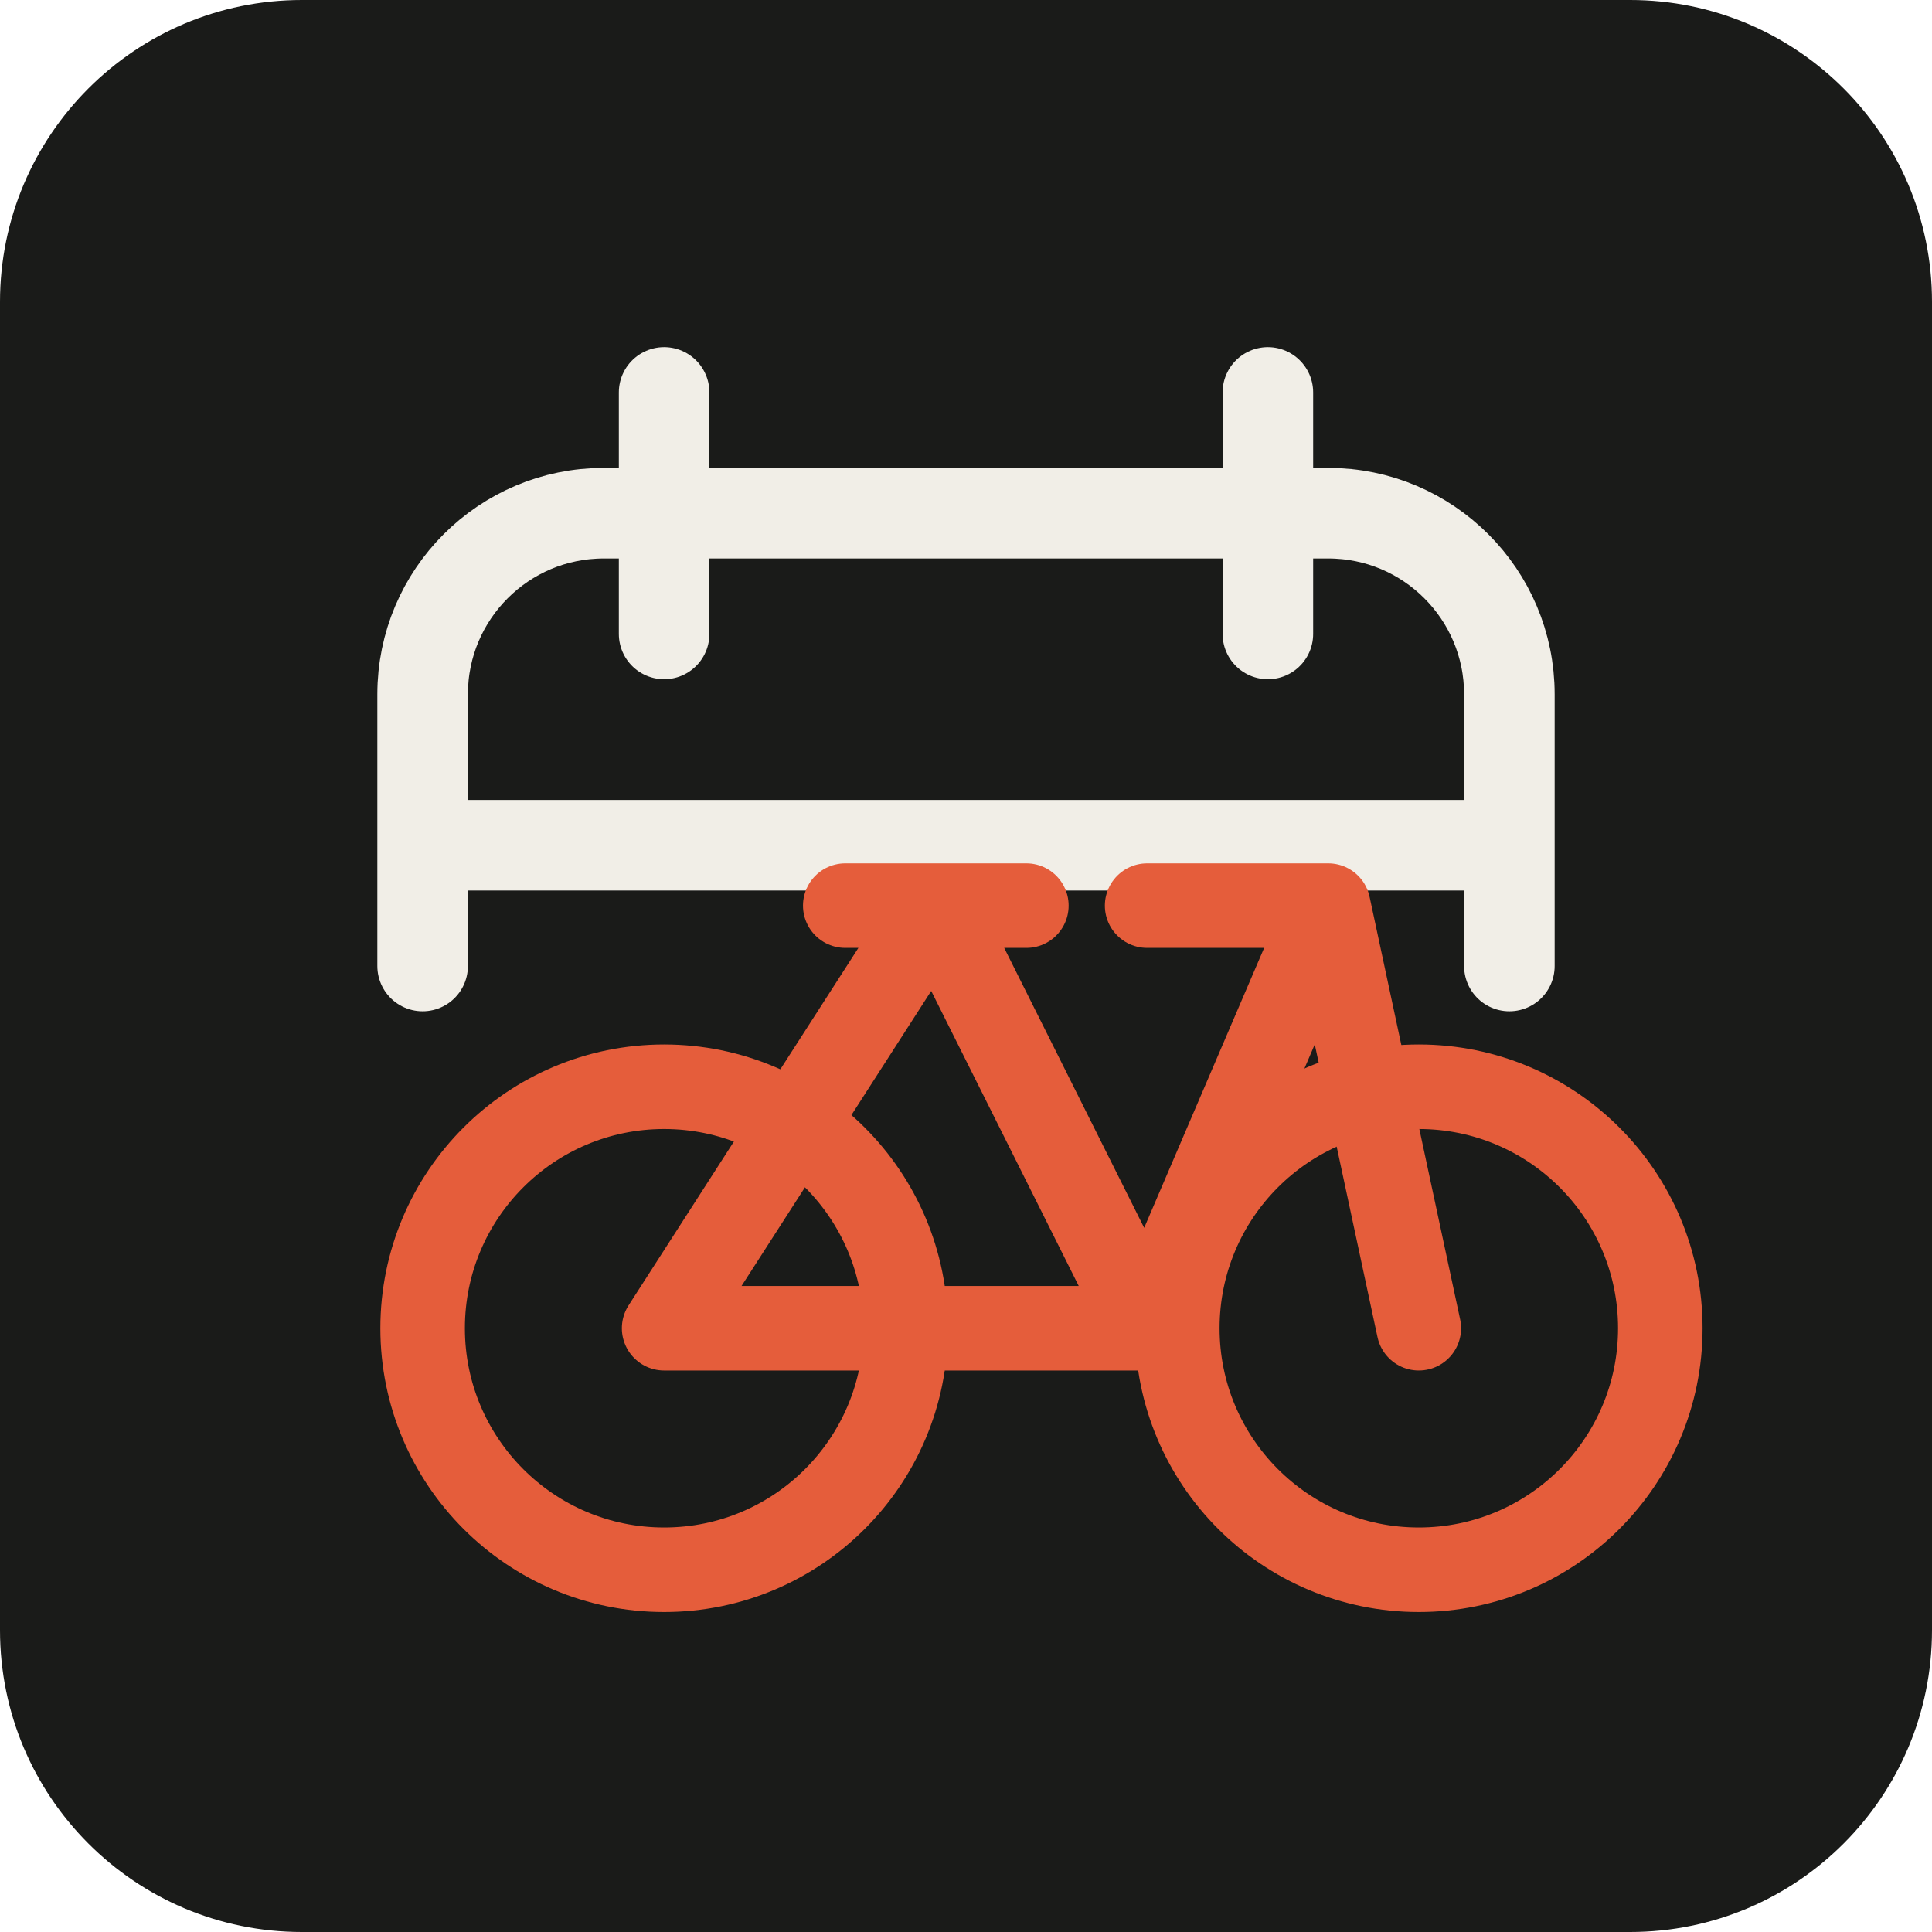
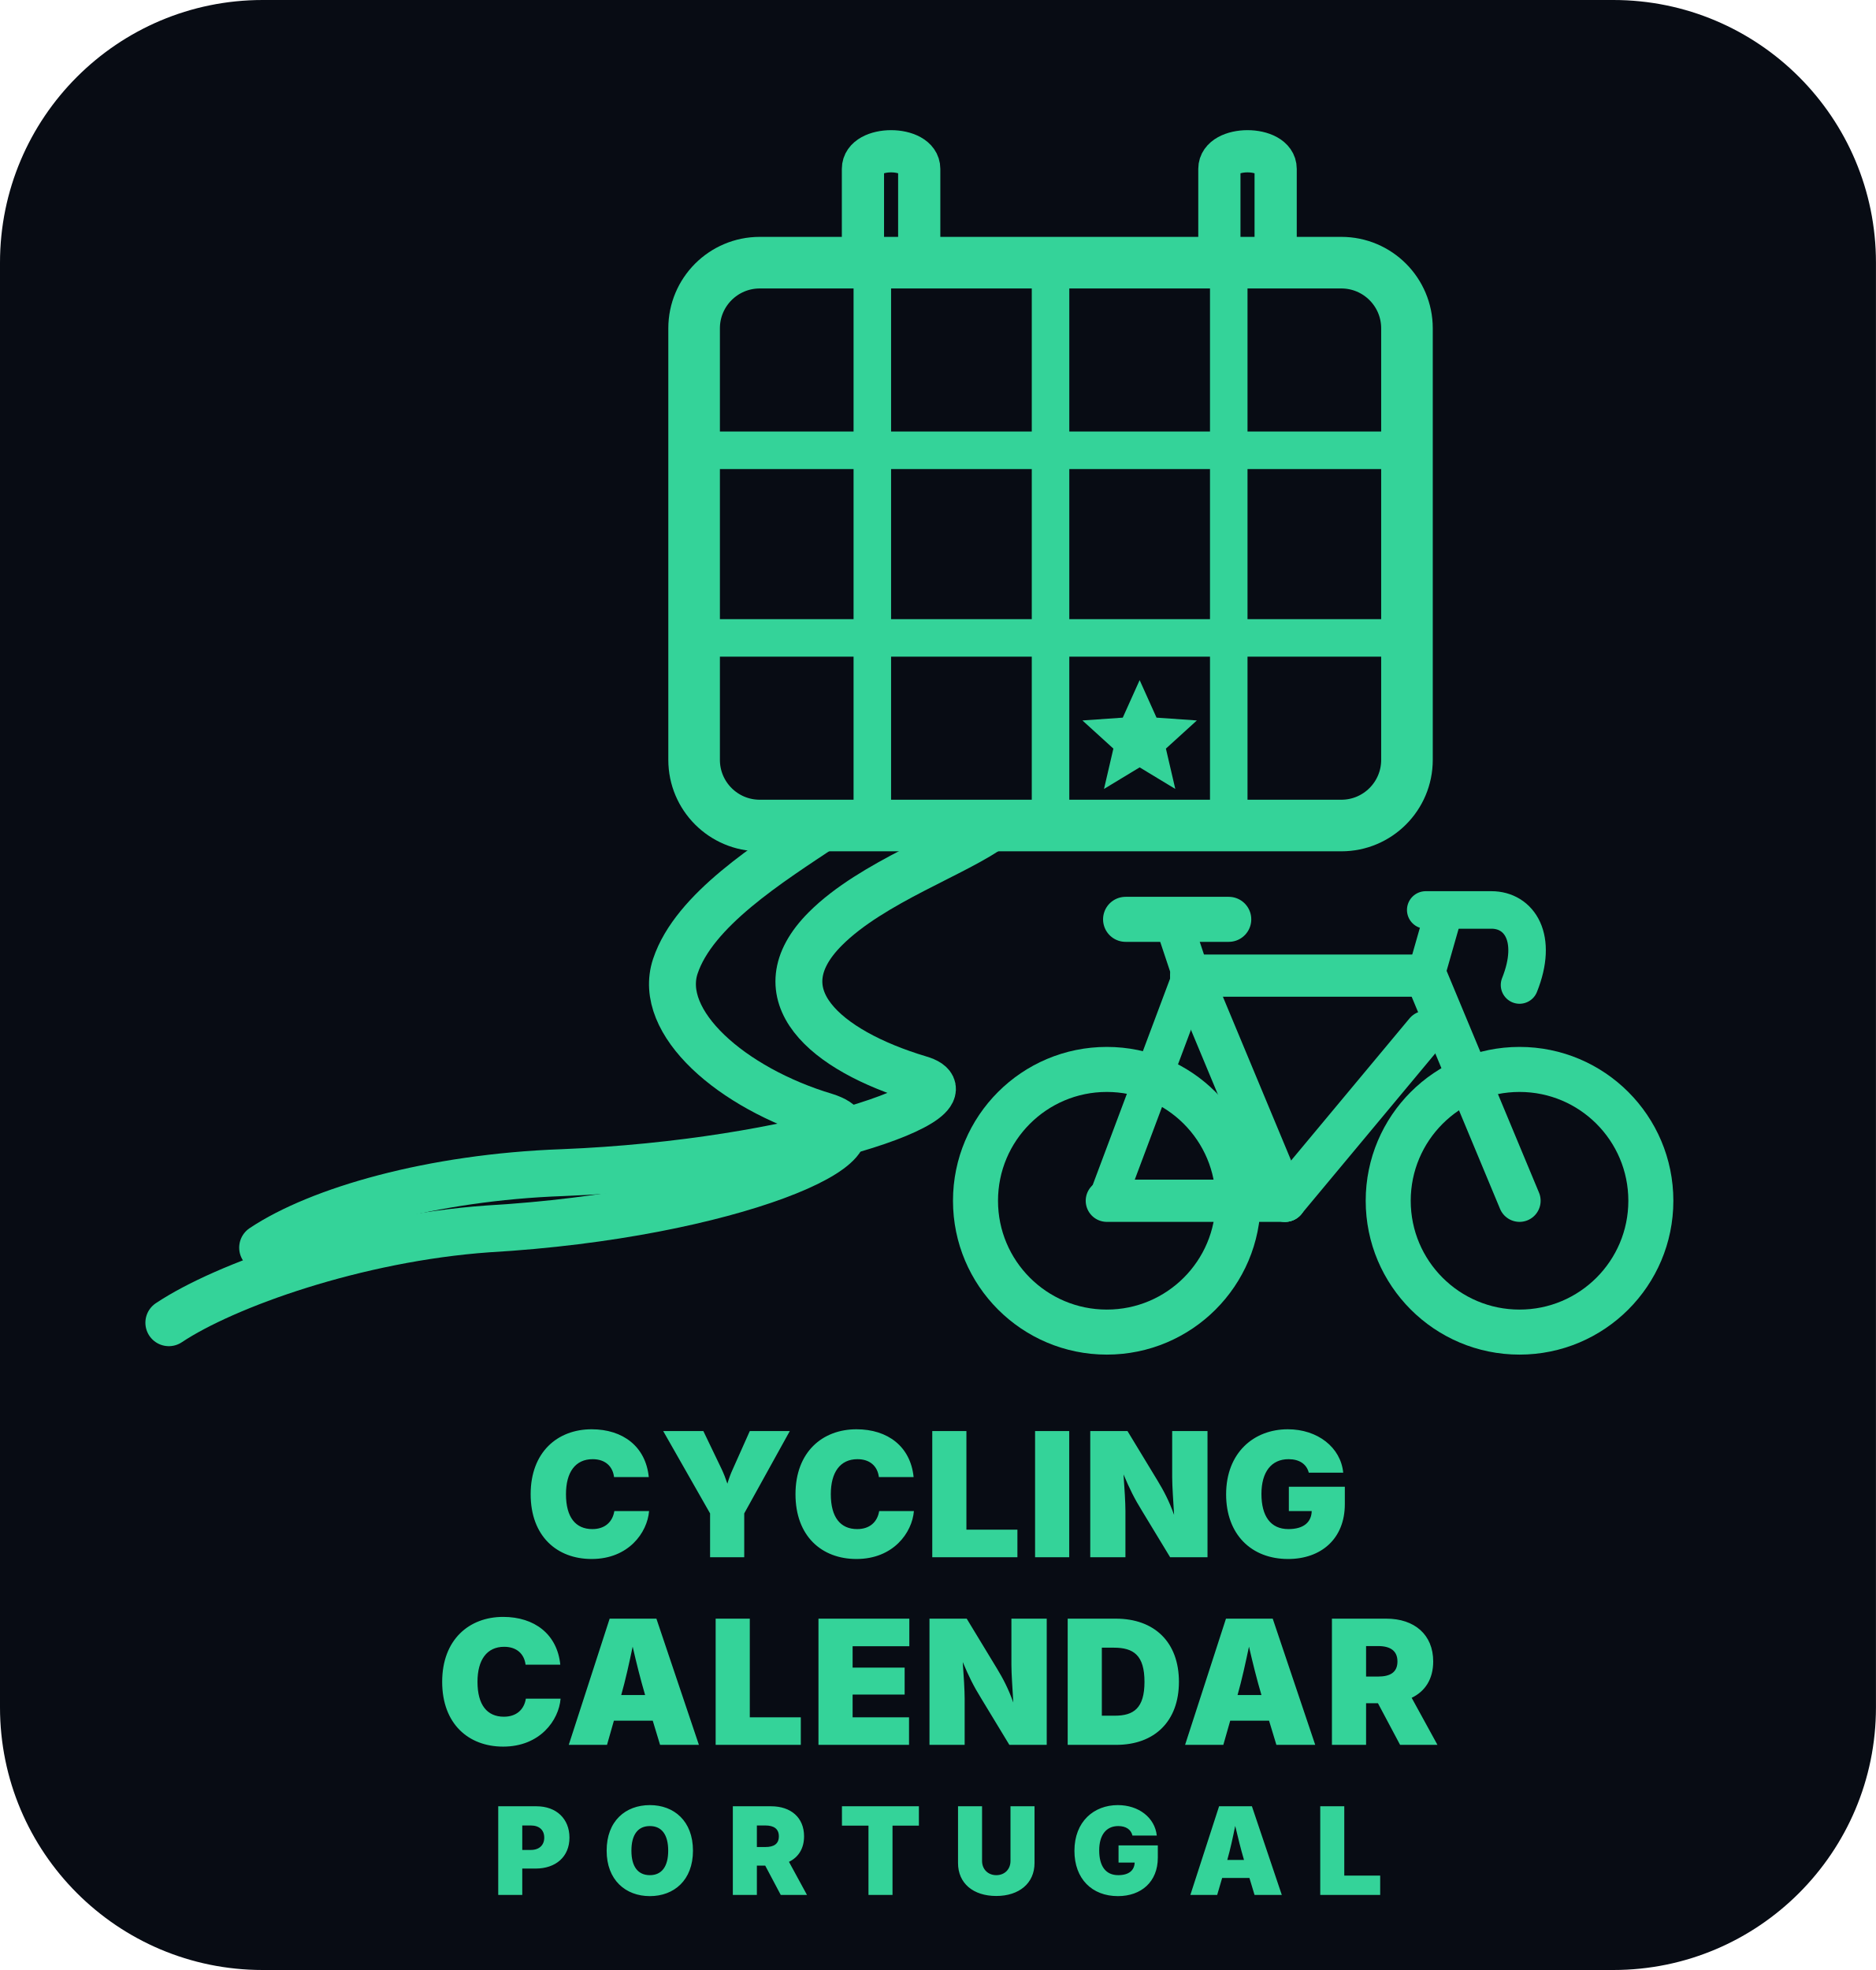
- <svg xmlns="http://www.w3.org/2000/svg" viewBox="0 0 64 64" width="64" height="64">
-   <rect width="64" height="64" rx="10" fill="#1a1b19" />
-   <g fill="none" stroke-linecap="round" stroke-linejoin="round">
-     <path d="M14 32V23a6 6 0 0 1 6-6h24a6 6 0 0 1 6 6v9M22 13v8m20-8v8M14 28h36" stroke="#f1eee7" stroke-width="3" />
-     <g stroke="#e55d3b" stroke-width="2.8">
-       <circle cx="22" cy="44" r="8" />
-       <circle cx="47" cy="44" r="8" />
-       <path d="m22 44 9-14 7 14H22m16 0 6-14h-6m6 0 3 14M28 30h6" />
-     </g>
+ <svg xmlns="http://www.w3.org/2000/svg" viewBox="0 0 200 210" width="200" height="210" fill="none">
+   <rect width="200" height="210" rx="28" fill="#080c14" />
+   <g stroke="#34d399" stroke-linecap="round" stroke-linejoin="round">
+     <rect x="74" y="28" width="76" height="60" rx="7" stroke-width="5.5" fill="none" />
+     <path d="M 92 28 V 18 C 92 15.5, 98 15.5, 98 18 V 28" stroke-width="4.5" />
+     <path d="M 130 28 V 18 C 130 15.5, 136 15.5, 136 18 V 28" stroke-width="4.5" />
+     <line x1="74" y1="48" x2="150" y2="48" stroke-width="4" />
+     <line x1="74" y1="68" x2="150" y2="68" stroke-width="4" />
+     <line x1="93" y1="28" x2="93" y2="88" stroke-width="4" />
+     <line x1="112" y1="28" x2="112" y2="88" stroke-width="4" />
+     <line x1="131" y1="28" x2="131" y2="88" stroke-width="4" />
+     <polygon points="121.5,72.5 123.3,76.5 127.6,76.8 124.3,79.8 125.3,84.1 121.5,81.8 117.7,84.1 118.7,79.8 115.4,76.8 119.7,76.5" fill="#34d399" stroke="none" />
+     <path d="M 106 88 C 102 91, 93 94, 88 99 C 81 106, 88 112, 98 115 C 105 117, 85 124, 60 125 C 46 125.5, 34 129, 28 133" stroke-width="5" fill="none" />
+     <path d="M 88 88 C 82 92, 74 97, 72 103 C 70 109, 78 116, 88 119 C 96 121.5, 78 129.5, 52 131 C 38 132, 24 137, 18 141" stroke-width="5" fill="none" />
+     <circle cx="118" cy="128" r="14" stroke-width="4.8" fill="none" />
+     <circle cx="162" cy="128" r="14" stroke-width="4.8" fill="none" />
+     <line x1="118" y1="128" x2="137" y2="128" stroke-width="4.5" />
+     <line x1="118" y1="128" x2="127" y2="104" stroke-width="4" />
+     <line x1="137" y1="128" x2="127" y2="104" stroke-width="4.5" />
+     <line x1="127" y1="104" x2="152" y2="104" stroke-width="4.5" />
+     <line x1="137" y1="128" x2="152" y2="110" stroke-width="4.5" />
+     <line x1="152" y1="104" x2="162" y2="128" stroke-width="4.5" />
+     <line x1="127" y1="104" x2="125" y2="98" stroke-width="4" />
+     <line x1="120" y1="98" x2="131" y2="98" stroke-width="4.8" />
+     <line x1="152" y1="104" x2="154" y2="97" stroke-width="4" />
+     <path d="M 152 97 H 159 C 162 97, 164 100, 162 105" stroke-width="4" fill="none" />
  </g>
+   <text x="100" y="166" font-family="system-ui, -apple-system, sans-serif" font-weight="900" font-size="18.5" fill="#34d399" text-anchor="middle" letter-spacing="0.5">CYCLING</text>
+   <text x="100" y="186" font-family="system-ui, -apple-system, sans-serif" font-weight="900" font-size="18.5" fill="#34d399" text-anchor="middle" letter-spacing="0.5">CALENDAR</text>
+   <text x="100" y="202" font-family="system-ui, -apple-system, sans-serif" font-weight="900" font-size="13" fill="#34d399" text-anchor="middle" letter-spacing="3.2">PORTUGAL</text>
</svg>
